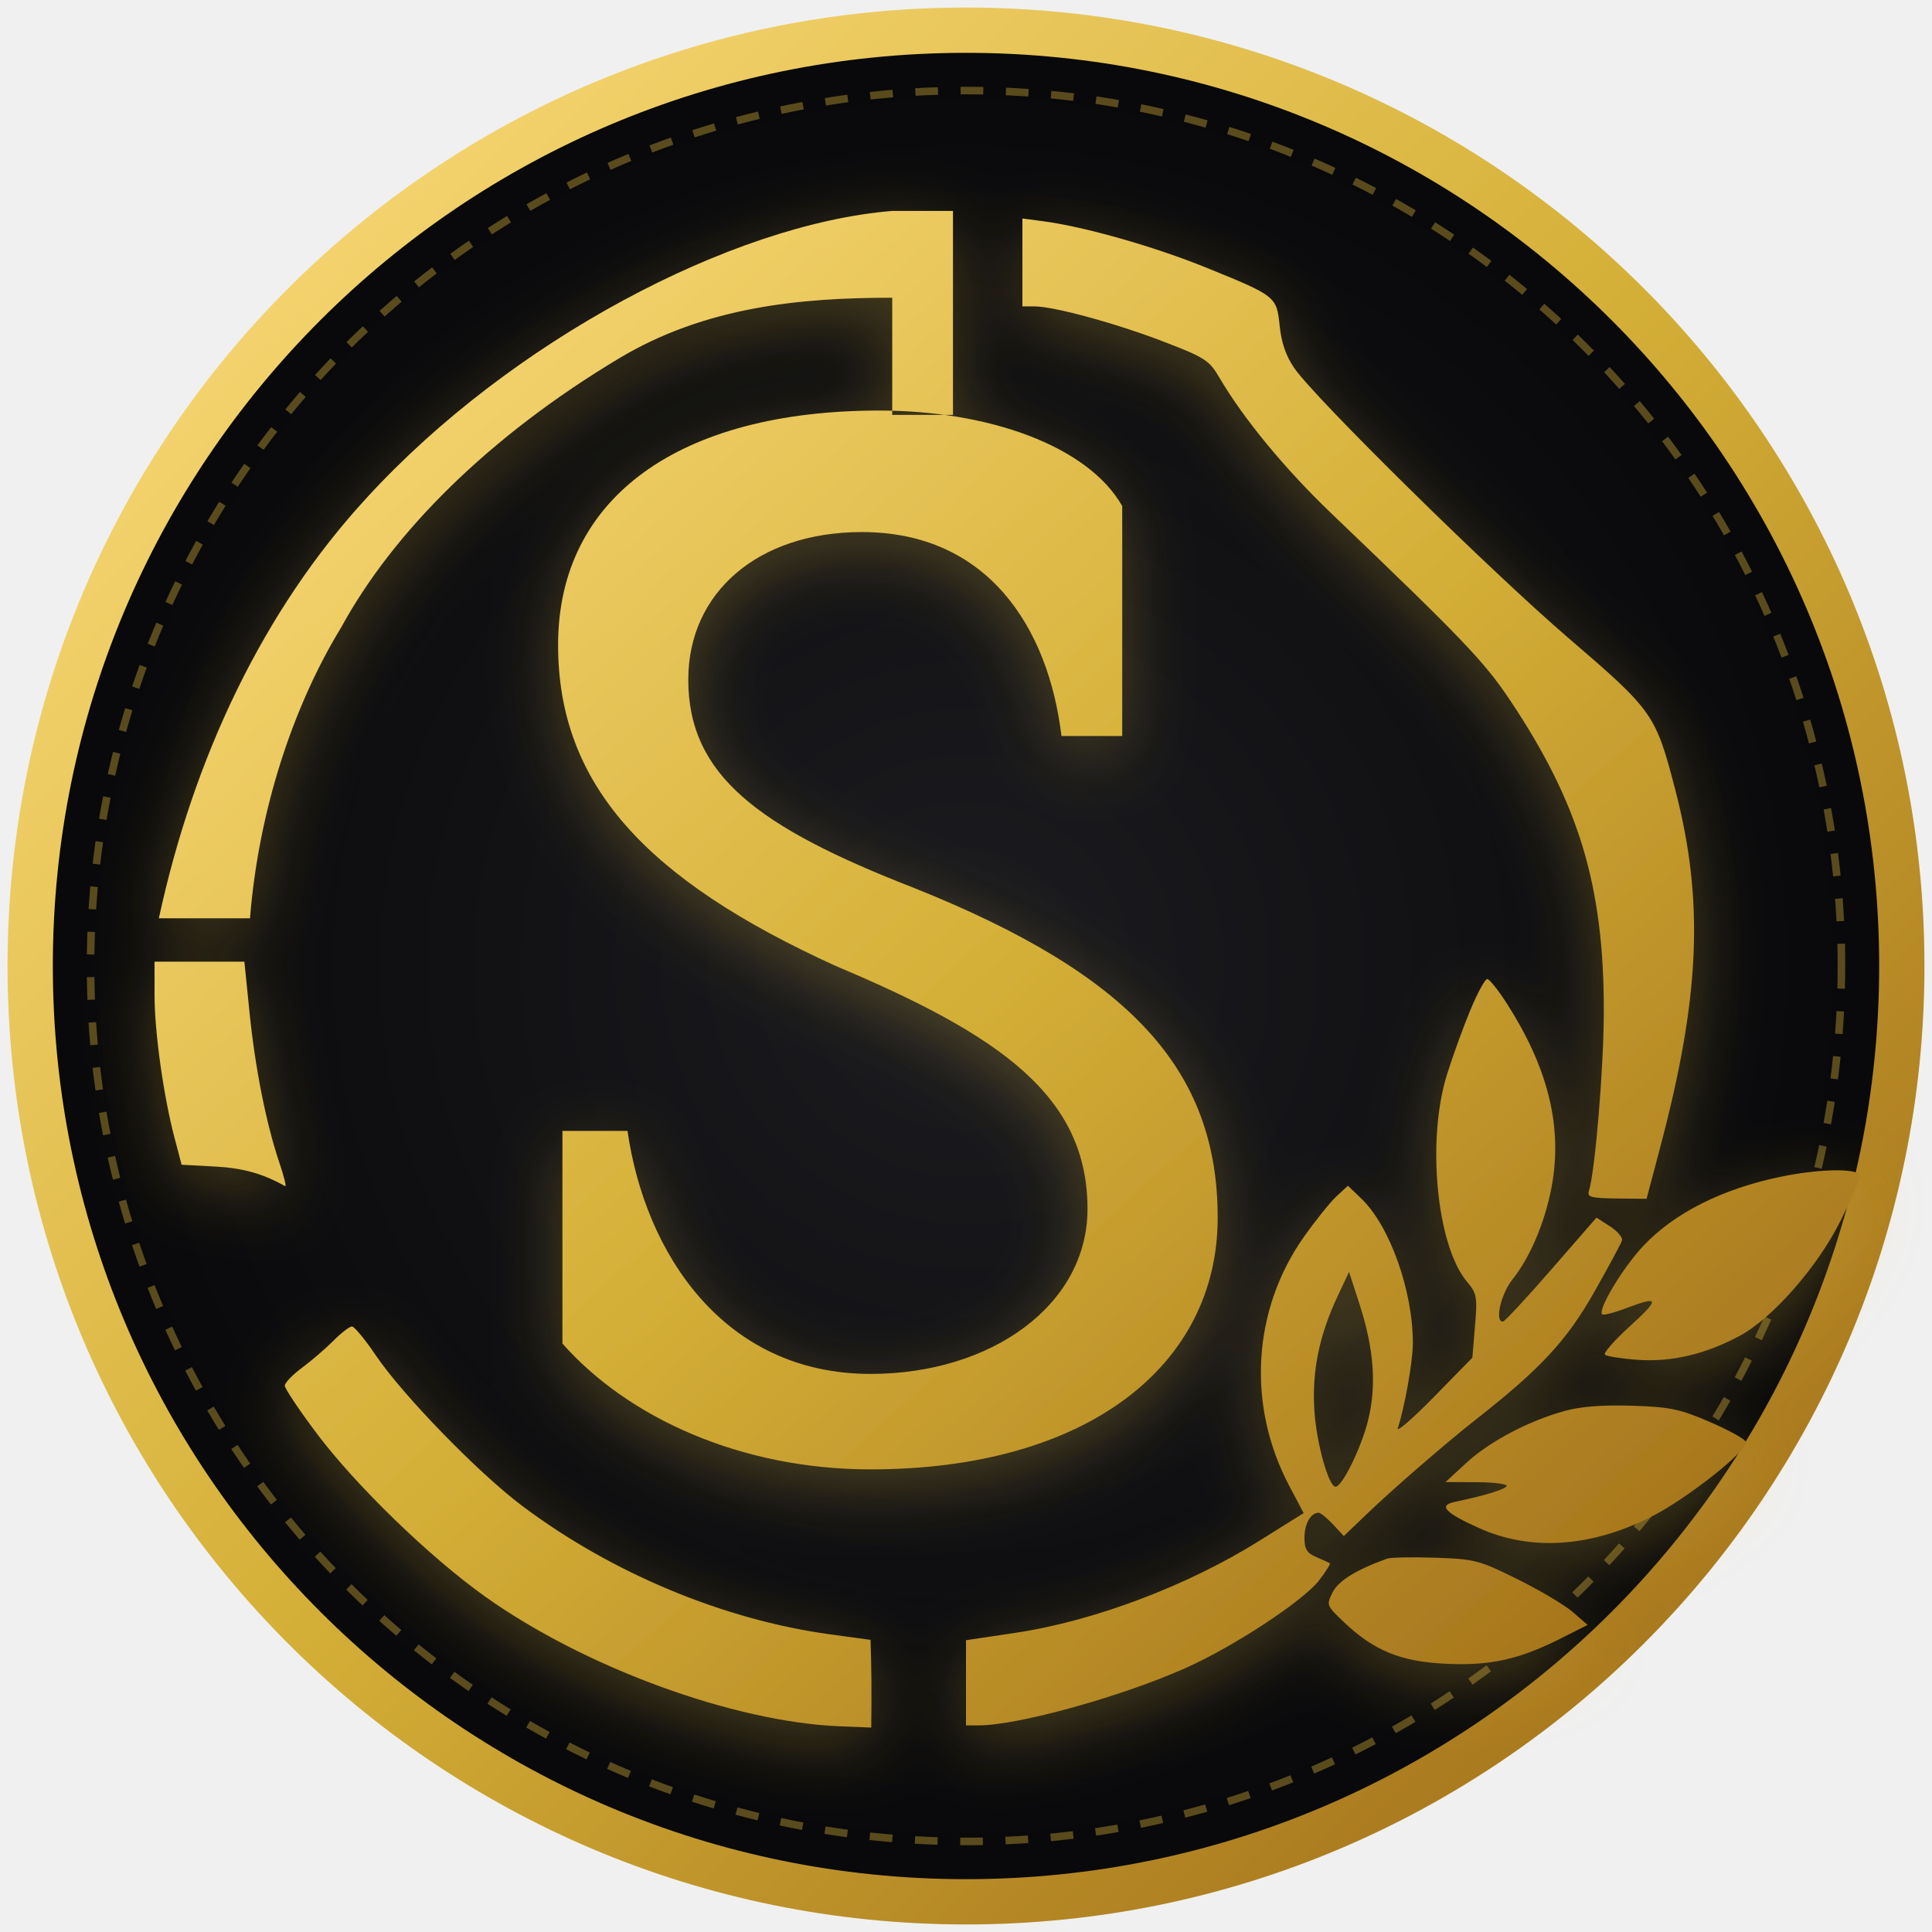
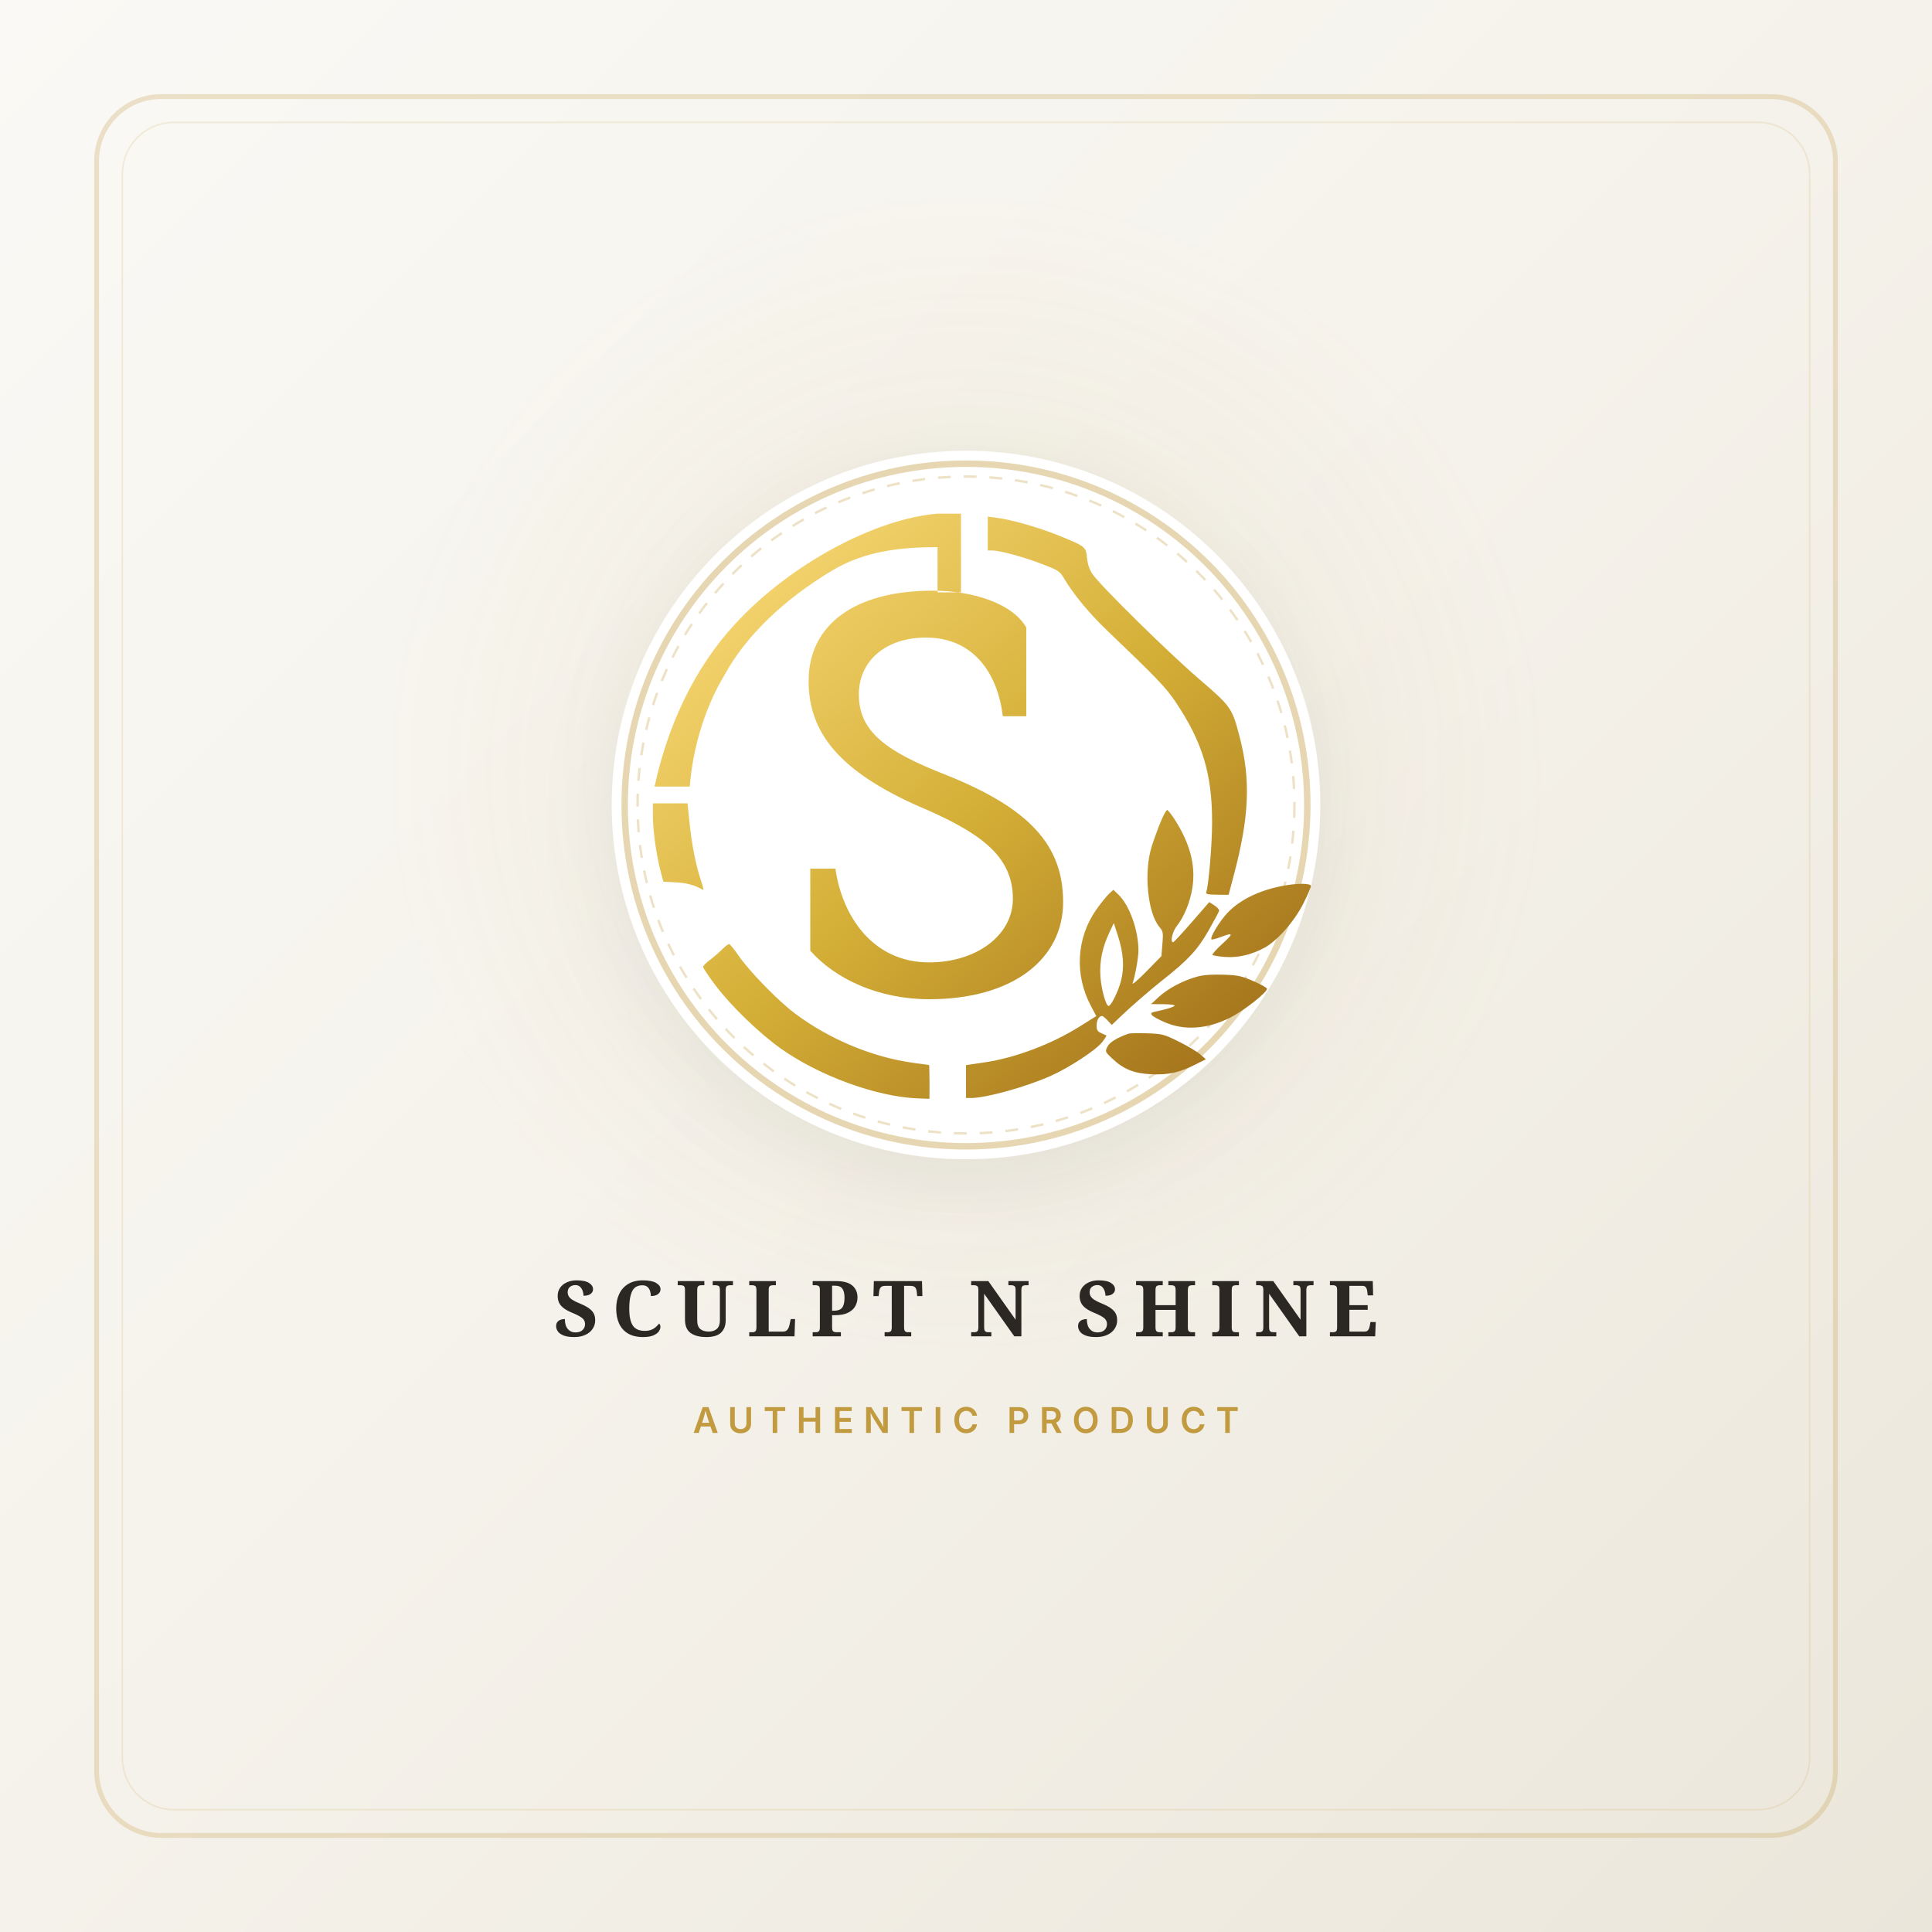
- <svg xmlns="http://www.w3.org/2000/svg" viewBox="0 0 512 512" width="512" height="512">
+ <svg xmlns="http://www.w3.org/2000/svg" width="600" height="600" viewBox="0 0 600 600">
  <defs>
-     <radialGradient id="bgGrad" cx="50%" cy="50%" r="50%">
-       <stop offset="0%" stop-color="#1C1C20" />
-       <stop offset="100%" stop-color="#08080A" />
+     <linearGradient id="bgGrad" x1="0%" y1="0%" x2="100%" y2="100%">
+       <stop offset="0%" stop-color="#FAF9F5" />
+       <stop offset="50%" stop-color="#F5F2EB" />
+       <stop offset="100%" stop-color="#EBE6DA" />
+     </linearGradient>
+     <radialGradient id="goldGlow" cx="50%" cy="45%" r="45%">
+       <stop offset="0%" stop-color="#C29B40" stop-opacity="0.12" />
+       <stop offset="100%" stop-color="#C29B40" stop-opacity="0" />
    </radialGradient>
    <linearGradient id="goldGrad" x1="0%" y1="0%" x2="100%" y2="100%">
      <stop offset="0%" stop-color="#FFE082" />
      <stop offset="50%" stop-color="#D4AF37" />
      <stop offset="100%" stop-color="#996515" />
    </linearGradient>
-     <filter id="glow" x="-20%" y="-20%" width="140%" height="140%">
-       <feDropShadow dx="0" dy="4" stdDeviation="8" flood-color="#D4AF37" flood-opacity="0.3" />
+     <filter id="subtleShadow" x="-10%" y="-10%" width="120%" height="120%">
+       <feDropShadow dx="0" dy="6" stdDeviation="12" flood-color="#000000" flood-opacity="0.06" />
    </filter>
  </defs>
-   <circle cx="256" cy="256" r="248" fill="url(#bgGrad)" stroke="url(#goldGrad)" stroke-width="12" />
-   <circle cx="256" cy="256" r="232" fill="none" stroke="#D4AF37" stroke-width="2" stroke-opacity="0.4" stroke-dasharray="6 6" />
-   <g transform="translate(256, 256) scale(1.15) translate(-290, -348)" filter="url(#glow)">
+   <rect width="600" height="600" fill="url(#bgGrad)" />
+   <circle cx="300" cy="260" r="200" fill="url(#goldGlow)" />
+   <rect x="30" y="30" width="540" height="540" rx="20" fill="none" stroke="#C29B40" stroke-width="1.5" stroke-opacity="0.25" />
+   <rect x="38" y="38" width="524" height="524" rx="16" fill="none" stroke="#C29B40" stroke-width="0.5" stroke-opacity="0.15" />
+   <g filter="url(#subtleShadow)">
+     <circle cx="300" cy="250" r="110" fill="#FFFFFF" />
+     <circle cx="300" cy="250" r="106" fill="none" stroke="#C29B40" stroke-width="2" stroke-opacity="0.4" />
+     <circle cx="300" cy="250" r="102" fill="none" stroke="#C29B40" stroke-width="0.75" stroke-dasharray="4 4" stroke-opacity="0.3" />
+   </g>
+   <g transform="translate(300, 250) scale(0.52) translate(-290, -348)">
    <path d="M 303 185.871 L 303 196 305.810 196 C 310.309 196, 324.659 199.926, 335.683 204.173 C 345.077 207.792, 346.062 208.431, 348.392 212.406 C 353.944 221.880, 363.518 233.489, 374.220 243.726 C 404.216 272.418, 409.348 277.772, 415.170 286.447 C 431.224 310.365, 437.018 329.475, 436.980 358.381 C 436.963 371.534, 434.985 395.303, 433.522 399.940 C 433.110 401.246, 434.156 401.512, 439.933 401.574 L 446.836 401.649 449.994 389.713 C 459.189 354.963, 460.108 333.032, 453.446 307.388 C 448.921 289.975, 448.376 289.199, 428.895 272.476 C 410.951 257.071, 370.585 217.338, 365.662 210.234 C 363.752 207.477, 362.694 204.433, 362.291 200.534 C 361.585 193.687, 361.497 193.617, 345.272 187.030 C 333.464 182.236, 317.360 177.647, 307.976 176.402 L 303 175.742 303 185.871  M 273 174 C 236 177 185 204 152 240 C 128 266 112 300 104 337 H 125 C 127 312 135 288 146 270 C 158 248 180 226 210 208 C 230 196 252 194 273 194 Z  M 273 174 H 287 V 221 H 273 Z  M 103.004 354.750 C 103.008 363.229, 105.083 378.006, 107.623 387.650 L 109.242 393.799 116.871 394.208 C 123.360 394.556, 127.871 395.813, 133.107 398.733 C 133.441 398.919, 132.834 396.468, 131.759 393.286 C 128.725 384.305, 126.200 371.594, 124.897 358.740 L 123.707 347 113.354 347 L 103 347 103.004 354.750  M 144.219 434.363 C 142.414 436.178, 139.162 438.977, 136.992 440.582 C 134.823 442.187, 133.037 444.043, 133.024 444.707 C 133.011 445.371, 136.347 450.358, 140.438 455.789 C 149.492 467.807, 166.358 484.152, 179.073 493.230 C 202.001 509.599, 236.380 522.201, 260.831 523.200 L 268.163 523.500 268.213 518 C 268.241 514.975, 268.204 510.426, 268.132 507.892 L 268 503.284 258.750 502.025 C 234.174 498.678, 208.400 487.932, 187.712 472.405 C 177.637 464.844, 160.137 446.838, 153.963 437.682 C 151.508 434.042, 149.050 431.063, 148.500 431.063 C 147.950 431.063, 146.023 432.548, 144.219 434.363  M 406.184 358.250 C 404.532 362.238, 402.128 368.875, 400.840 373 C 396.109 388.161, 398.460 412.451, 405.464 420.775 C 407.725 423.462, 407.864 424.234, 407.299 430.973 L 406.688 438.264 397.757 447.382 C 392.845 452.397, 389.129 455.600, 389.499 454.500 C 391.062 449.849, 392.966 439.172, 392.977 435 C 393.008 422.877, 387.670 407.884, 381.074 401.569 L 378.013 398.639 375.386 401.069 C 373.940 402.406, 370.557 406.615, 367.868 410.422 C 355.990 427.238, 354.691 449.264, 364.486 467.789 L 367.811 474.078 365.655 475.419 C 364.470 476.156, 360.908 478.386, 357.741 480.373 C 341.165 490.774, 319.544 498.952, 301.483 501.652 L 290 503.368 290 513.184 L 290 523 292.912 523 C 301.899 523, 325.712 516.408, 340.500 509.826 C 351.737 504.825, 367.795 494.269, 371.444 489.485 C 372.961 487.496, 374.044 485.764, 373.851 485.637 C 373.658 485.509, 372.262 484.873, 370.750 484.224 C 368.539 483.274, 368 482.392, 368 479.721 C 368 476.543, 369.444 474, 371.248 474 C 371.714 474, 373.214 475.207, 374.582 476.682 L 377.068 479.365 382.284 474.361 C 388.465 468.432, 400.500 458.004, 407.500 452.512 C 422.334 440.874, 428.383 434.371, 434.679 423.296 C 438.077 417.317, 441.002 411.878, 441.179 411.208 C 441.356 410.538, 440.102 409.089, 438.393 407.987 L 435.286 405.984 424.893 417.931 C 419.177 424.501, 414.163 429.905, 413.750 429.938 C 411.767 430.101, 413.241 423.582, 415.954 420.191 C 420.260 414.810, 423.892 405.868, 425.207 397.410 C 427.264 384.173, 423.874 371.087, 414.653 356.672 C 412.658 353.552, 410.611 351, 410.106 351 C 409.600 351, 407.835 354.262, 406.184 358.250  M 478 396.516 C 464.409 399.293, 453.345 404.827, 446.128 412.458 C 441.418 417.439, 435.531 427.198, 436.596 428.263 C 436.874 428.541, 439.334 427.921, 442.062 426.884 C 449.816 423.938, 449.982 424.649, 443.020 430.980 C 439.455 434.221, 436.852 437.185, 437.234 437.567 C 437.616 437.949, 441.016 438.483, 444.789 438.753 C 452.590 439.311, 460.503 437.445, 468.351 433.198 C 475.898 429.113, 486.211 417.351, 491.488 406.810 C 493.970 401.853, 496 397.167, 496 396.398 C 496 394.595, 487.119 394.653, 478 396.516  M 375.679 424 C 371.381 433.111, 369.683 441.460, 370.288 450.500 C 370.796 458.080, 373.565 468, 375.174 468 C 376.667 468, 380.970 459.278, 382.586 452.975 C 384.653 444.913, 384.054 436.333, 380.705 426 L 378.273 418.500 375.679 424  M 428 450.521 C 419.671 452.812, 410.668 457.562, 405.310 462.493 L 400.500 466.921 407.809 466.960 C 411.829 466.982, 414.878 467.388, 414.585 467.863 C 414.092 468.660, 409.608 470.022, 402.662 471.485 C 398.780 472.302, 400.330 473.977, 408.259 477.536 C 420.141 482.868, 433.813 481.984, 447.794 474.979 C 456.075 470.831, 470.348 459.558, 469.727 457.657 C 469.519 457.021, 465.783 454.960, 461.425 453.079 C 454.477 450.080, 452.267 449.618, 443.500 449.333 C 436.744 449.113, 431.716 449.499, 428 450.521  M 387 484.577 C 379.850 487.181, 375.803 489.689, 374.484 492.333 C 373.027 495.252, 373.076 495.382, 377.052 499.164 C 384.016 505.789, 390.165 508.303, 400.606 508.796 C 410.888 509.281, 417.460 507.816, 427.319 502.839 L 433.243 499.849 429.872 496.913 C 428.017 495.298, 422.283 491.886, 417.129 489.331 C 408.228 484.917, 407.276 484.668, 398.129 484.357 C 392.833 484.177, 387.825 484.276, 387 484.577     M 326 242   L 326 295   H 312   C 309 270 295 248 266 248   C 242 248 226 262 226 282   C 226 304 242 316 278 330   C 328 350 348 372 348 406   C 348 440 318 464 268 464   C 238 464 212 452 197 435   L 197 386   H 212   C 216 414 234 442 268 442   C 296 442 318 426 318 404   C 318 378 298 364 260 348   C 216 328 196 306 196 274   C 196 240 224 220 270 220   C 295 220 318 228 326 242   Z  " fill="url(#goldGrad)" fill-rule="evenodd" />
  </g>
+   <text x="300" y="415" font-family="'Playfair Display', 'Cinzel', serif, system-ui" font-size="24" font-weight="700" fill="#2B2824" text-anchor="middle" letter-spacing="4">SCULPT N SHINE</text>
+   <text x="300" y="445" font-family="system-ui, -apple-system, sans-serif" font-size="11" font-weight="600" fill="#C29B40" text-anchor="middle" letter-spacing="3">AUTHENTIC PRODUCT</text>
</svg>
